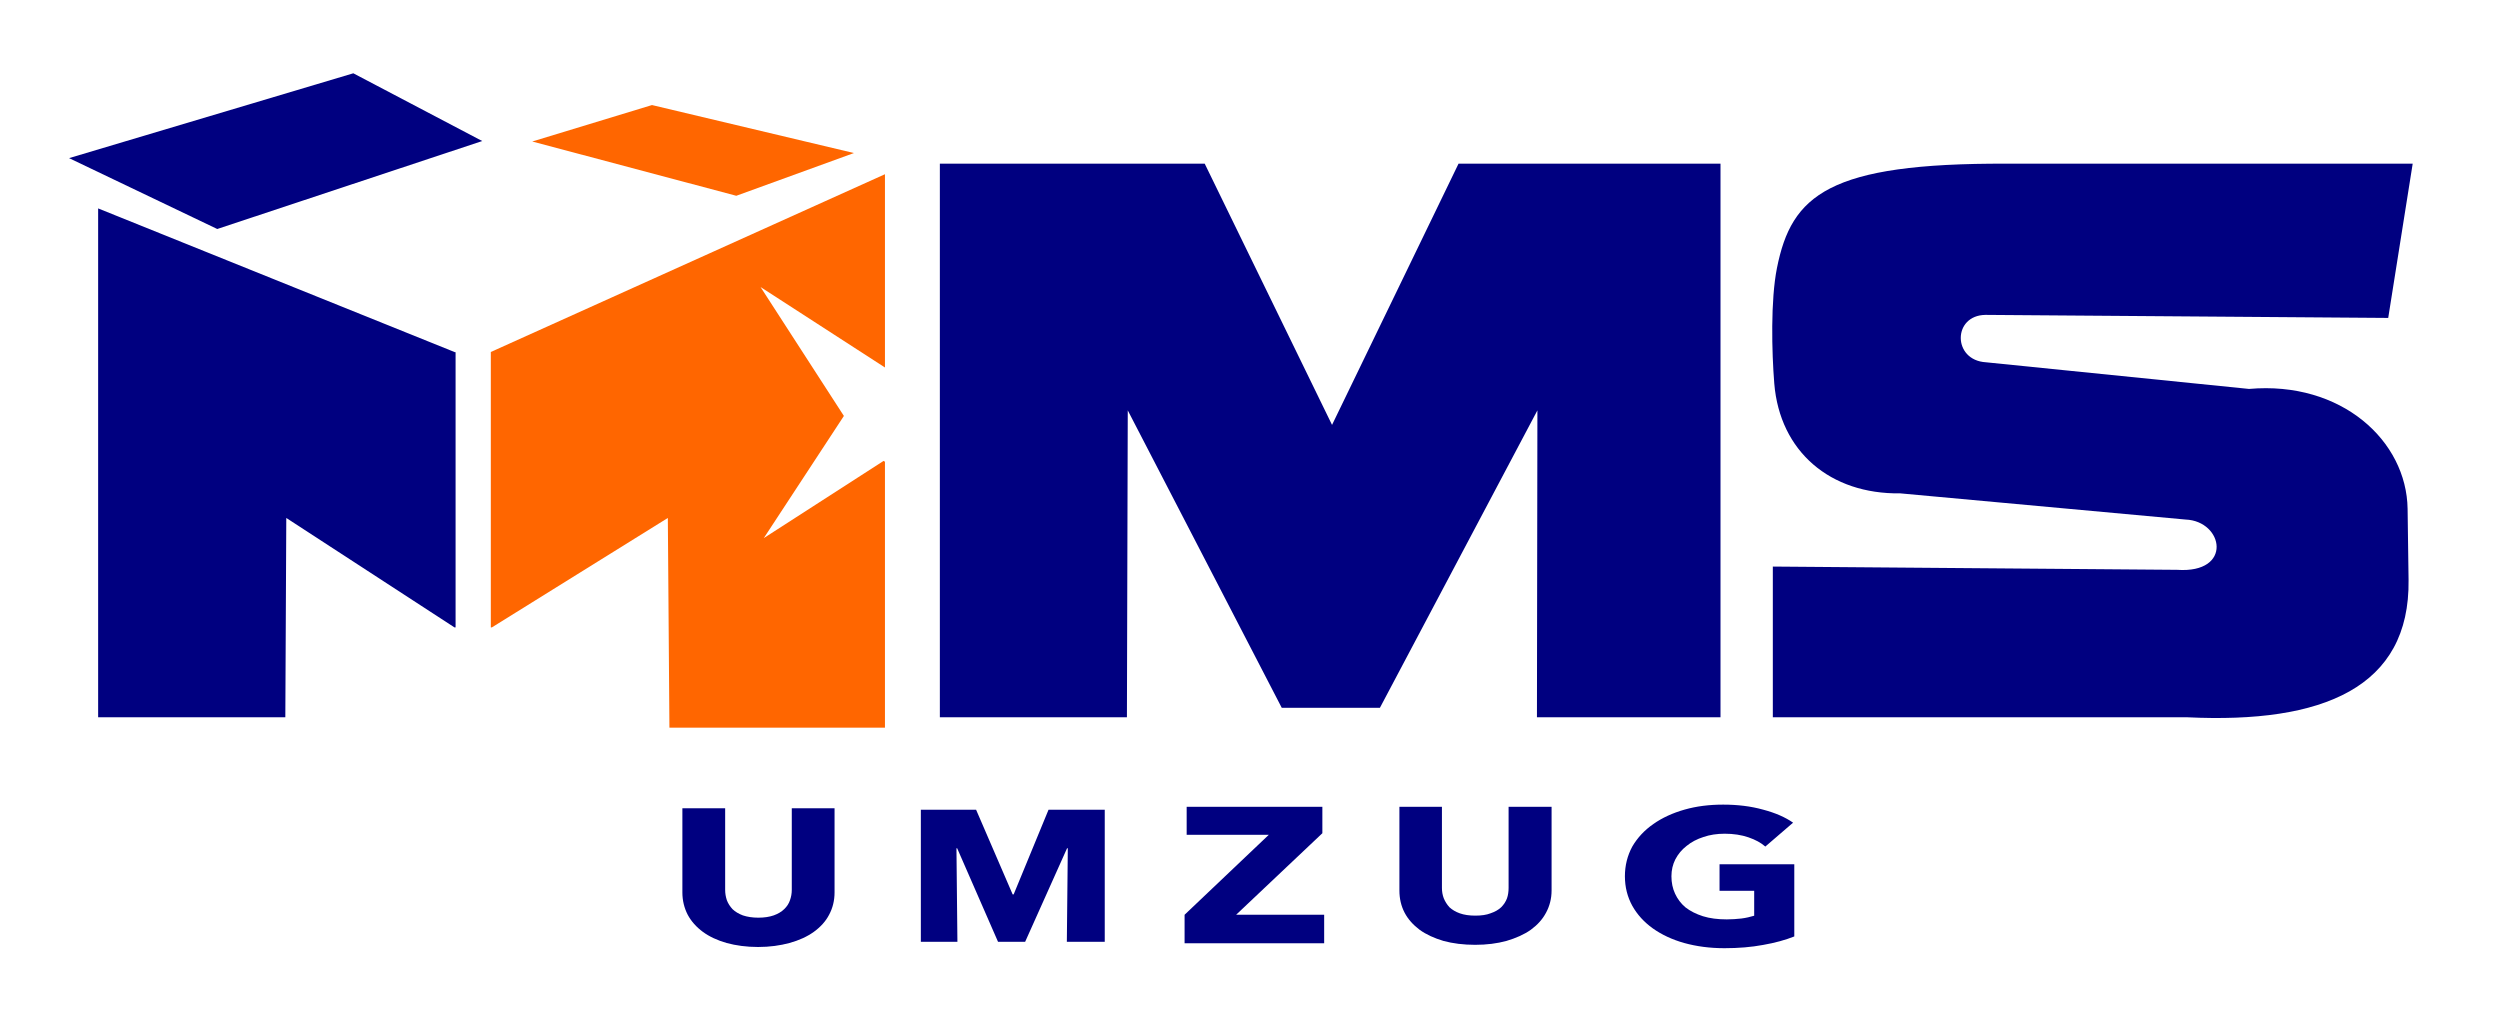
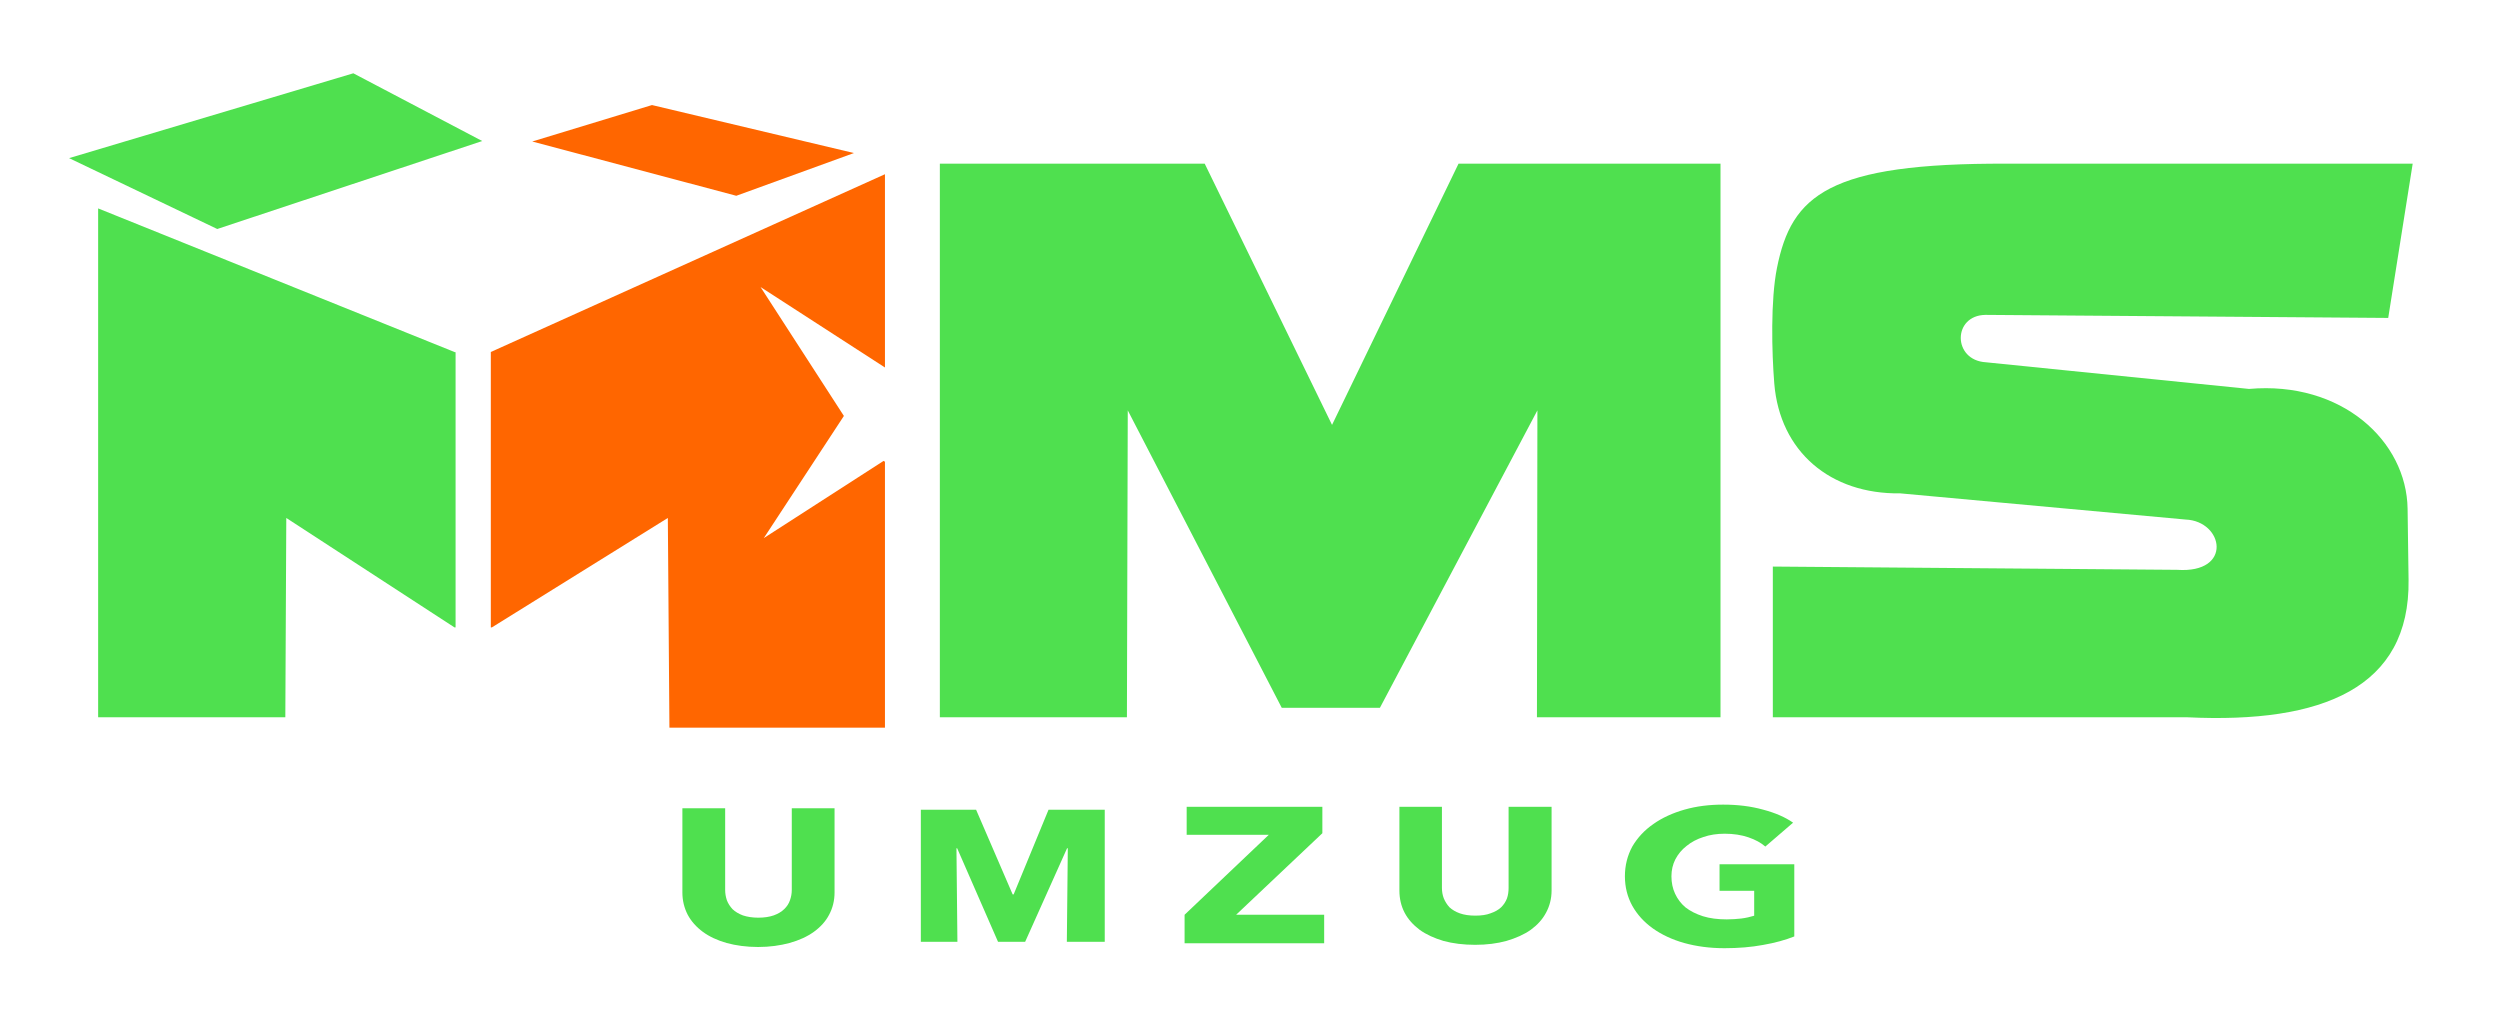
<svg xmlns="http://www.w3.org/2000/svg" width="80.6pt" height="33pt" viewBox="0 0 80.6 33">
-   <path fill-rule="nonzero" fill="rgb(0%, 0%, 50.195%)" fill-opacity="1" d="M 57.848 30.191 C 57.562 30.305 57.227 30.398 56.84 30.465 C 56.465 30.535 56.047 30.57 55.598 30.57 C 55.125 30.57 54.695 30.512 54.297 30.402 C 53.91 30.293 53.57 30.133 53.285 29.93 C 53.004 29.727 52.785 29.488 52.625 29.203 C 52.469 28.918 52.387 28.602 52.387 28.25 C 52.387 27.902 52.469 27.582 52.625 27.293 C 52.789 27.012 53.016 26.766 53.305 26.566 C 53.586 26.367 53.926 26.211 54.309 26.102 C 54.695 25.992 55.105 25.941 55.555 25.941 C 56.016 25.941 56.445 25.992 56.84 26.102 C 57.238 26.207 57.559 26.348 57.809 26.523 L 56.914 27.293 C 56.777 27.172 56.598 27.074 56.371 26.996 C 56.145 26.918 55.887 26.879 55.605 26.879 C 55.355 26.879 55.125 26.914 54.922 26.984 C 54.711 27.051 54.527 27.148 54.375 27.273 C 54.223 27.391 54.102 27.535 54.012 27.707 C 53.93 27.871 53.887 28.051 53.887 28.25 C 53.887 28.457 53.926 28.645 54.004 28.812 C 54.082 28.98 54.191 29.129 54.34 29.254 C 54.496 29.375 54.684 29.469 54.902 29.539 C 55.125 29.609 55.383 29.641 55.672 29.641 C 55.832 29.641 55.992 29.629 56.141 29.613 C 56.289 29.594 56.426 29.562 56.555 29.523 L 56.555 28.719 L 55.438 28.719 L 55.438 27.863 L 57.848 27.863 Z M 57.848 30.191 " />
-   <path fill-rule="nonzero" fill="rgb(0%, 0%, 50.195%)" fill-opacity="1" d="M 50.023 28.711 C 50.023 28.969 49.961 29.211 49.844 29.426 C 49.73 29.641 49.566 29.82 49.352 29.977 C 49.137 30.129 48.871 30.246 48.566 30.336 C 48.266 30.418 47.93 30.461 47.559 30.461 C 47.184 30.461 46.84 30.418 46.539 30.336 C 46.238 30.246 45.98 30.129 45.77 29.977 C 45.562 29.82 45.398 29.641 45.285 29.426 C 45.172 29.211 45.117 28.969 45.117 28.711 L 45.117 26.012 L 46.488 26.012 L 46.488 28.625 C 46.488 28.746 46.508 28.859 46.547 28.961 C 46.59 29.066 46.652 29.164 46.73 29.25 C 46.82 29.332 46.93 29.398 47.062 29.445 C 47.203 29.496 47.371 29.52 47.566 29.52 C 47.762 29.52 47.926 29.496 48.055 29.445 C 48.195 29.398 48.312 29.332 48.398 29.25 C 48.484 29.164 48.547 29.066 48.586 28.961 C 48.621 28.859 48.637 28.746 48.637 28.625 L 48.637 26.012 L 50.023 26.012 Z M 50.023 28.711 " />
-   <path fill-rule="nonzero" fill="rgb(0%, 0%, 50.195%)" fill-opacity="1" d="M 38.191 30.41 L 38.191 29.492 L 40.906 26.914 L 38.258 26.914 L 38.258 26.012 L 42.633 26.012 L 42.633 26.863 L 39.852 29.492 L 42.691 29.492 L 42.691 30.41 Z M 38.191 30.41 " />
-   <path fill-rule="nonzero" fill="rgb(0%, 0%, 50.195%)" fill-opacity="1" d="M 34.395 30.363 L 34.426 27.348 L 34.402 27.348 L 33.051 30.363 L 32.176 30.363 L 30.859 27.348 L 30.836 27.348 L 30.867 30.363 L 29.688 30.363 L 29.688 26.105 L 31.469 26.105 L 32.648 28.836 L 32.68 28.836 L 33.805 26.105 L 35.617 26.105 L 35.617 30.363 Z M 34.395 30.363 " />
-   <path fill-rule="nonzero" fill="rgb(0%, 0%, 50.195%)" fill-opacity="1" d="M 26.906 28.773 C 26.906 29.031 26.848 29.273 26.73 29.492 C 26.621 29.703 26.453 29.887 26.238 30.043 C 26.02 30.199 25.762 30.316 25.453 30.402 C 25.148 30.484 24.816 30.531 24.441 30.531 C 24.066 30.531 23.727 30.484 23.426 30.402 C 23.125 30.316 22.867 30.195 22.66 30.043 C 22.449 29.887 22.285 29.703 22.172 29.492 C 22.059 29.273 22 29.031 22 28.773 L 22 26.059 L 23.379 26.059 L 23.379 28.688 C 23.379 28.805 23.398 28.914 23.434 29.023 C 23.473 29.129 23.539 29.227 23.617 29.312 C 23.703 29.395 23.816 29.461 23.949 29.512 C 24.09 29.559 24.258 29.586 24.449 29.586 C 24.645 29.586 24.809 29.559 24.945 29.512 C 25.086 29.461 25.195 29.395 25.281 29.312 C 25.371 29.227 25.434 29.129 25.469 29.023 C 25.508 28.914 25.527 28.805 25.527 28.688 L 25.527 26.059 L 26.906 26.059 Z M 26.906 28.773 " />
-   <path fill-rule="nonzero" fill="rgb(0%, 0%, 50.195%)" fill-opacity="1" d="M 36.359 13.23 L 36.332 23.125 L 30.301 23.125 L 30.301 5.277 L 38.84 5.277 L 42.945 13.699 L 47.023 5.277 L 55.469 5.277 L 55.469 23.125 L 49.551 23.125 L 49.566 13.23 L 44.488 22.82 L 41.324 22.82 Z M 36.359 13.23 " />
+   <path fill-rule="nonzero" fill="rgb(31%, 87.843%, 31%)" fill-opacity="1" d="M 57.848 30.191 C 57.562 30.305 57.227 30.398 56.84 30.465 C 56.465 30.535 56.047 30.57 55.598 30.57 C 55.125 30.57 54.695 30.512 54.297 30.402 C 53.91 30.293 53.57 30.133 53.285 29.93 C 53.004 29.727 52.785 29.488 52.625 29.203 C 52.469 28.918 52.387 28.602 52.387 28.25 C 52.387 27.902 52.469 27.582 52.625 27.293 C 52.789 27.012 53.016 26.766 53.305 26.566 C 53.586 26.367 53.926 26.211 54.309 26.102 C 54.695 25.992 55.105 25.941 55.555 25.941 C 56.016 25.941 56.445 25.992 56.84 26.102 C 57.238 26.207 57.559 26.348 57.809 26.523 L 56.914 27.293 C 56.777 27.172 56.598 27.074 56.371 26.996 C 56.145 26.918 55.887 26.879 55.605 26.879 C 55.355 26.879 55.125 26.914 54.922 26.984 C 54.711 27.051 54.527 27.148 54.375 27.273 C 54.223 27.391 54.102 27.535 54.012 27.707 C 53.93 27.871 53.887 28.051 53.887 28.25 C 53.887 28.457 53.926 28.645 54.004 28.812 C 54.082 28.98 54.191 29.129 54.34 29.254 C 54.496 29.375 54.684 29.469 54.902 29.539 C 55.125 29.609 55.383 29.641 55.672 29.641 C 55.832 29.641 55.992 29.629 56.141 29.613 C 56.289 29.594 56.426 29.562 56.555 29.523 L 56.555 28.719 L 55.438 28.719 L 55.438 27.863 L 57.848 27.863 Z M 57.848 30.191 " />
+   <path fill-rule="nonzero" fill="rgb(31%, 87.843%, 31%)" fill-opacity="1" d="M 50.023 28.711 C 50.023 28.969 49.961 29.211 49.844 29.426 C 49.73 29.641 49.566 29.82 49.352 29.977 C 49.137 30.129 48.871 30.246 48.566 30.336 C 48.266 30.418 47.93 30.461 47.559 30.461 C 47.184 30.461 46.84 30.418 46.539 30.336 C 46.238 30.246 45.98 30.129 45.77 29.977 C 45.562 29.82 45.398 29.641 45.285 29.426 C 45.172 29.211 45.117 28.969 45.117 28.711 L 45.117 26.012 L 46.488 26.012 L 46.488 28.625 C 46.488 28.746 46.508 28.859 46.547 28.961 C 46.59 29.066 46.652 29.164 46.73 29.25 C 46.82 29.332 46.93 29.398 47.062 29.445 C 47.203 29.496 47.371 29.52 47.566 29.52 C 47.762 29.52 47.926 29.496 48.055 29.445 C 48.195 29.398 48.312 29.332 48.398 29.25 C 48.484 29.164 48.547 29.066 48.586 28.961 C 48.621 28.859 48.637 28.746 48.637 28.625 L 48.637 26.012 L 50.023 26.012 Z M 50.023 28.711 " />
+   <path fill-rule="nonzero" fill="rgb(31%, 87.843%, 31%)" fill-opacity="1" d="M 38.191 30.41 L 38.191 29.492 L 40.906 26.914 L 38.258 26.914 L 38.258 26.012 L 42.633 26.012 L 42.633 26.863 L 39.852 29.492 L 42.691 29.492 L 42.691 30.41 Z M 38.191 30.41 " />
+   <path fill-rule="nonzero" fill="rgb(31%, 87.843%, 31%)" fill-opacity="1" d="M 34.395 30.363 L 34.426 27.348 L 34.402 27.348 L 33.051 30.363 L 32.176 30.363 L 30.859 27.348 L 30.836 27.348 L 30.867 30.363 L 29.688 30.363 L 29.688 26.105 L 31.469 26.105 L 32.648 28.836 L 32.68 28.836 L 33.805 26.105 L 35.617 26.105 L 35.617 30.363 Z M 34.395 30.363 " />
+   <path fill-rule="nonzero" fill="rgb(31%, 87.843%, 31%)" fill-opacity="1" d="M 26.906 28.773 C 26.906 29.031 26.848 29.273 26.73 29.492 C 26.621 29.703 26.453 29.887 26.238 30.043 C 26.02 30.199 25.762 30.316 25.453 30.402 C 25.148 30.484 24.816 30.531 24.441 30.531 C 24.066 30.531 23.727 30.484 23.426 30.402 C 23.125 30.316 22.867 30.195 22.66 30.043 C 22.449 29.887 22.285 29.703 22.172 29.492 C 22.059 29.273 22 29.031 22 28.773 L 22 26.059 L 23.379 26.059 L 23.379 28.688 C 23.379 28.805 23.398 28.914 23.434 29.023 C 23.473 29.129 23.539 29.227 23.617 29.312 C 23.703 29.395 23.816 29.461 23.949 29.512 C 24.09 29.559 24.258 29.586 24.449 29.586 C 24.645 29.586 24.809 29.559 24.945 29.512 C 25.086 29.461 25.195 29.395 25.281 29.312 C 25.371 29.227 25.434 29.129 25.469 29.023 C 25.508 28.914 25.527 28.805 25.527 28.688 L 25.527 26.059 L 26.906 26.059 Z M 26.906 28.773 " />
+   <path fill-rule="nonzero" fill="rgb(31%, 87.843%, 31%)" fill-opacity="1" d="M 36.359 13.23 L 36.332 23.125 L 30.301 23.125 L 30.301 5.277 L 38.84 5.277 L 42.945 13.699 L 47.023 5.277 L 55.469 5.277 L 55.469 23.125 L 49.551 23.125 L 49.566 13.23 L 44.488 22.82 L 41.324 22.82 Z M 36.359 13.23 " />
  <path fill-rule="nonzero" fill="rgb(100%, 39.999%, 0%)" fill-opacity="1" d="M 28.531 5.617 L 15.824 11.348 L 15.824 20.227 L 15.859 20.227 L 21.531 16.699 L 21.582 23.461 L 28.531 23.461 L 28.531 14.887 L 28.488 14.859 L 24.625 17.348 L 27.207 13.41 L 24.52 9.254 L 28.531 11.848 Z M 28.531 5.617 " />
-   <path fill-rule="nonzero" fill="rgb(0%, 0%, 50.195%)" fill-opacity="1" d="M 3.164 6.719 L 3.164 23.125 L 9.199 23.125 L 9.23 16.699 L 14.652 20.227 L 14.688 20.227 L 14.688 11.355 L 14.668 11.355 Z M 3.164 6.719 " />
-   <path fill-rule="nonzero" fill="rgb(0%, 0%, 50.195%)" fill-opacity="1" d="M 11.391 2.363 L 15.547 4.547 L 7.004 7.383 L 2.227 5.098 Z M 11.391 2.363 " />
+   <path fill-rule="nonzero" fill="rgb(31%, 87.843%, 31%)" fill-opacity="1" d="M 3.164 6.719 L 3.164 23.125 L 9.199 23.125 L 9.23 16.699 L 14.652 20.227 L 14.688 20.227 L 14.688 11.355 L 14.668 11.355 Z M 3.164 6.719 " />
+   <path fill-rule="nonzero" fill="rgb(31%, 87.843%, 31%)" fill-opacity="1" d="M 11.391 2.363 L 15.547 4.547 L 7.004 7.383 L 2.227 5.098 Z M 11.391 2.363 " />
  <path fill-rule="nonzero" fill="rgb(100%, 39.999%, 0%)" fill-opacity="1" d="M 21.02 3.387 L 27.531 4.934 L 23.738 6.312 L 17.16 4.562 Z M 21.02 3.387 " />
-   <path fill-rule="nonzero" fill="rgb(0%, 0%, 50.195%)" fill-opacity="1" d="M 64.703 5.277 L 77.785 5.277 L 76.996 10.25 L 64.012 10.152 C 62.949 10.164 62.945 11.617 64.027 11.68 L 72.508 12.539 C 75.492 12.277 77.59 14.215 77.621 16.406 L 77.652 18.699 C 77.699 22.168 74.891 23.336 70.516 23.125 L 57.156 23.125 L 57.156 18.266 L 70.188 18.371 C 72 18.496 71.688 16.797 70.461 16.75 L 61.266 15.906 C 59.004 15.938 57.383 14.555 57.203 12.367 C 57.121 11.352 57.082 9.676 57.289 8.641 C 57.758 6.289 58.949 5.254 64.703 5.277 Z M 64.703 5.277 " />
+   <path fill-rule="nonzero" fill="rgb(31%, 87.843%, 31%)" fill-opacity="1" d="M 64.703 5.277 L 77.785 5.277 L 76.996 10.25 L 64.012 10.152 C 62.949 10.164 62.945 11.617 64.027 11.68 L 72.508 12.539 C 75.492 12.277 77.59 14.215 77.621 16.406 L 77.652 18.699 C 77.699 22.168 74.891 23.336 70.516 23.125 L 57.156 23.125 L 57.156 18.266 L 70.188 18.371 C 72 18.496 71.688 16.797 70.461 16.75 L 61.266 15.906 C 59.004 15.938 57.383 14.555 57.203 12.367 C 57.121 11.352 57.082 9.676 57.289 8.641 C 57.758 6.289 58.949 5.254 64.703 5.277 Z M 64.703 5.277 " />
</svg>
